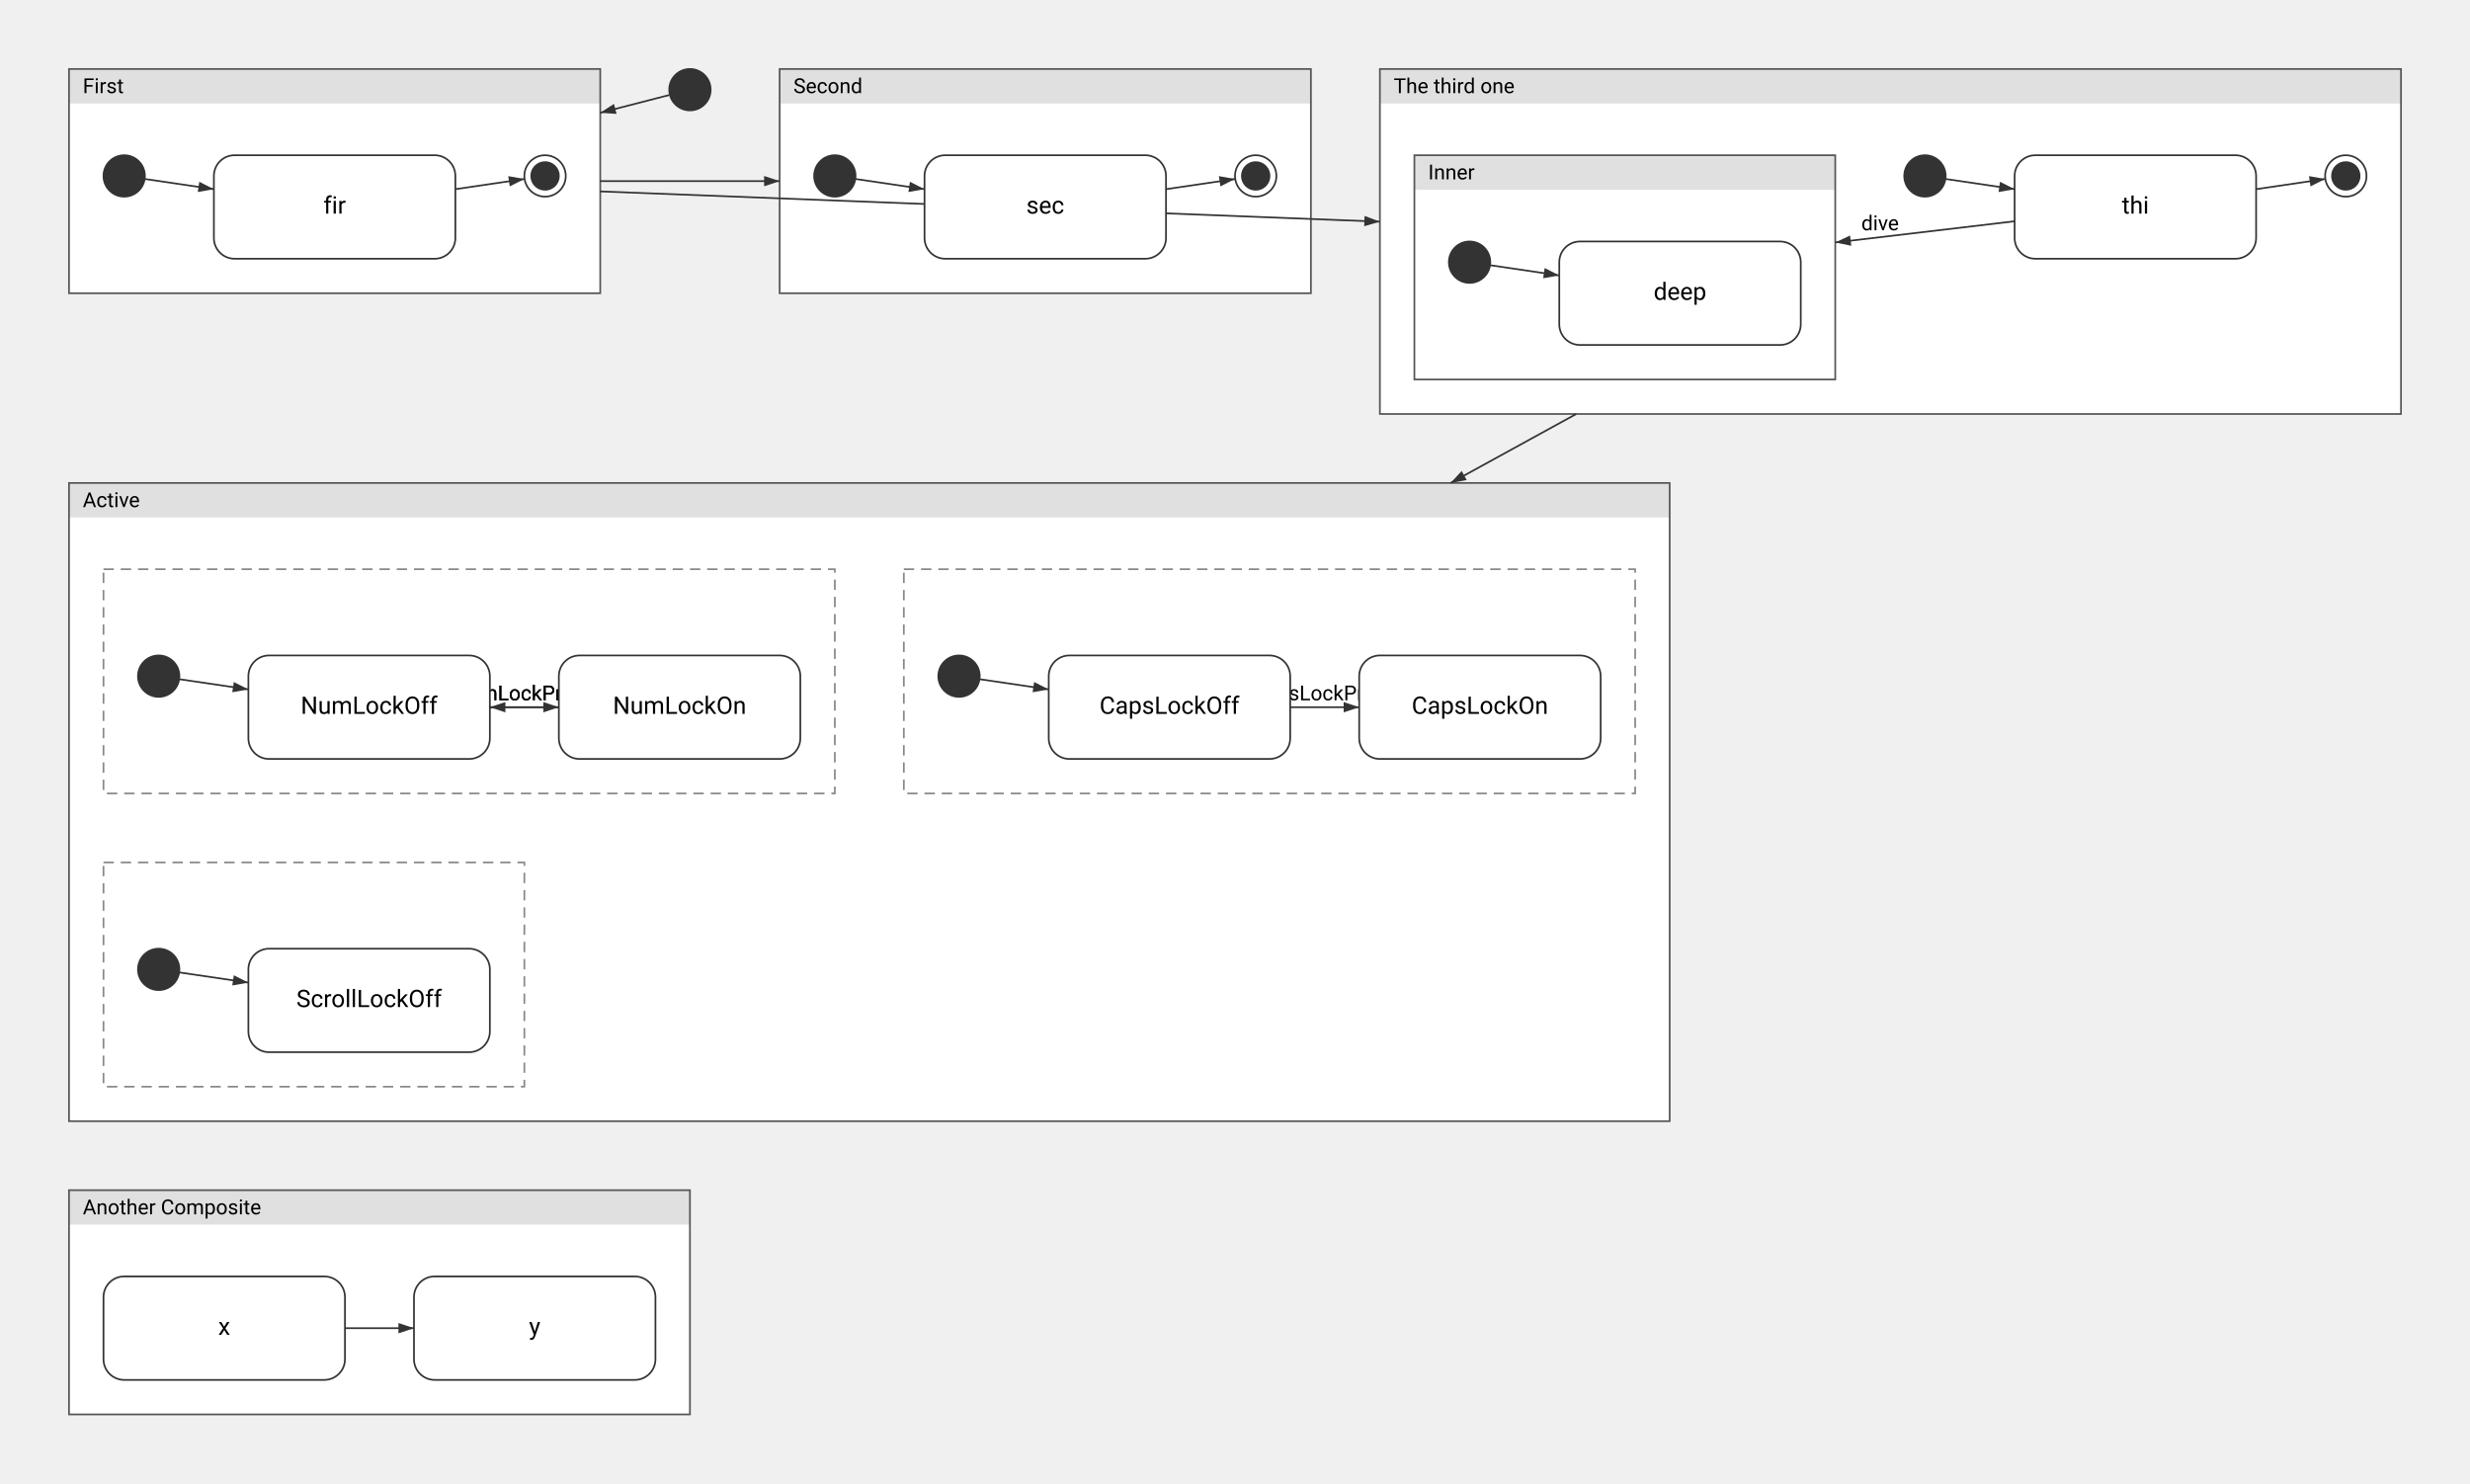
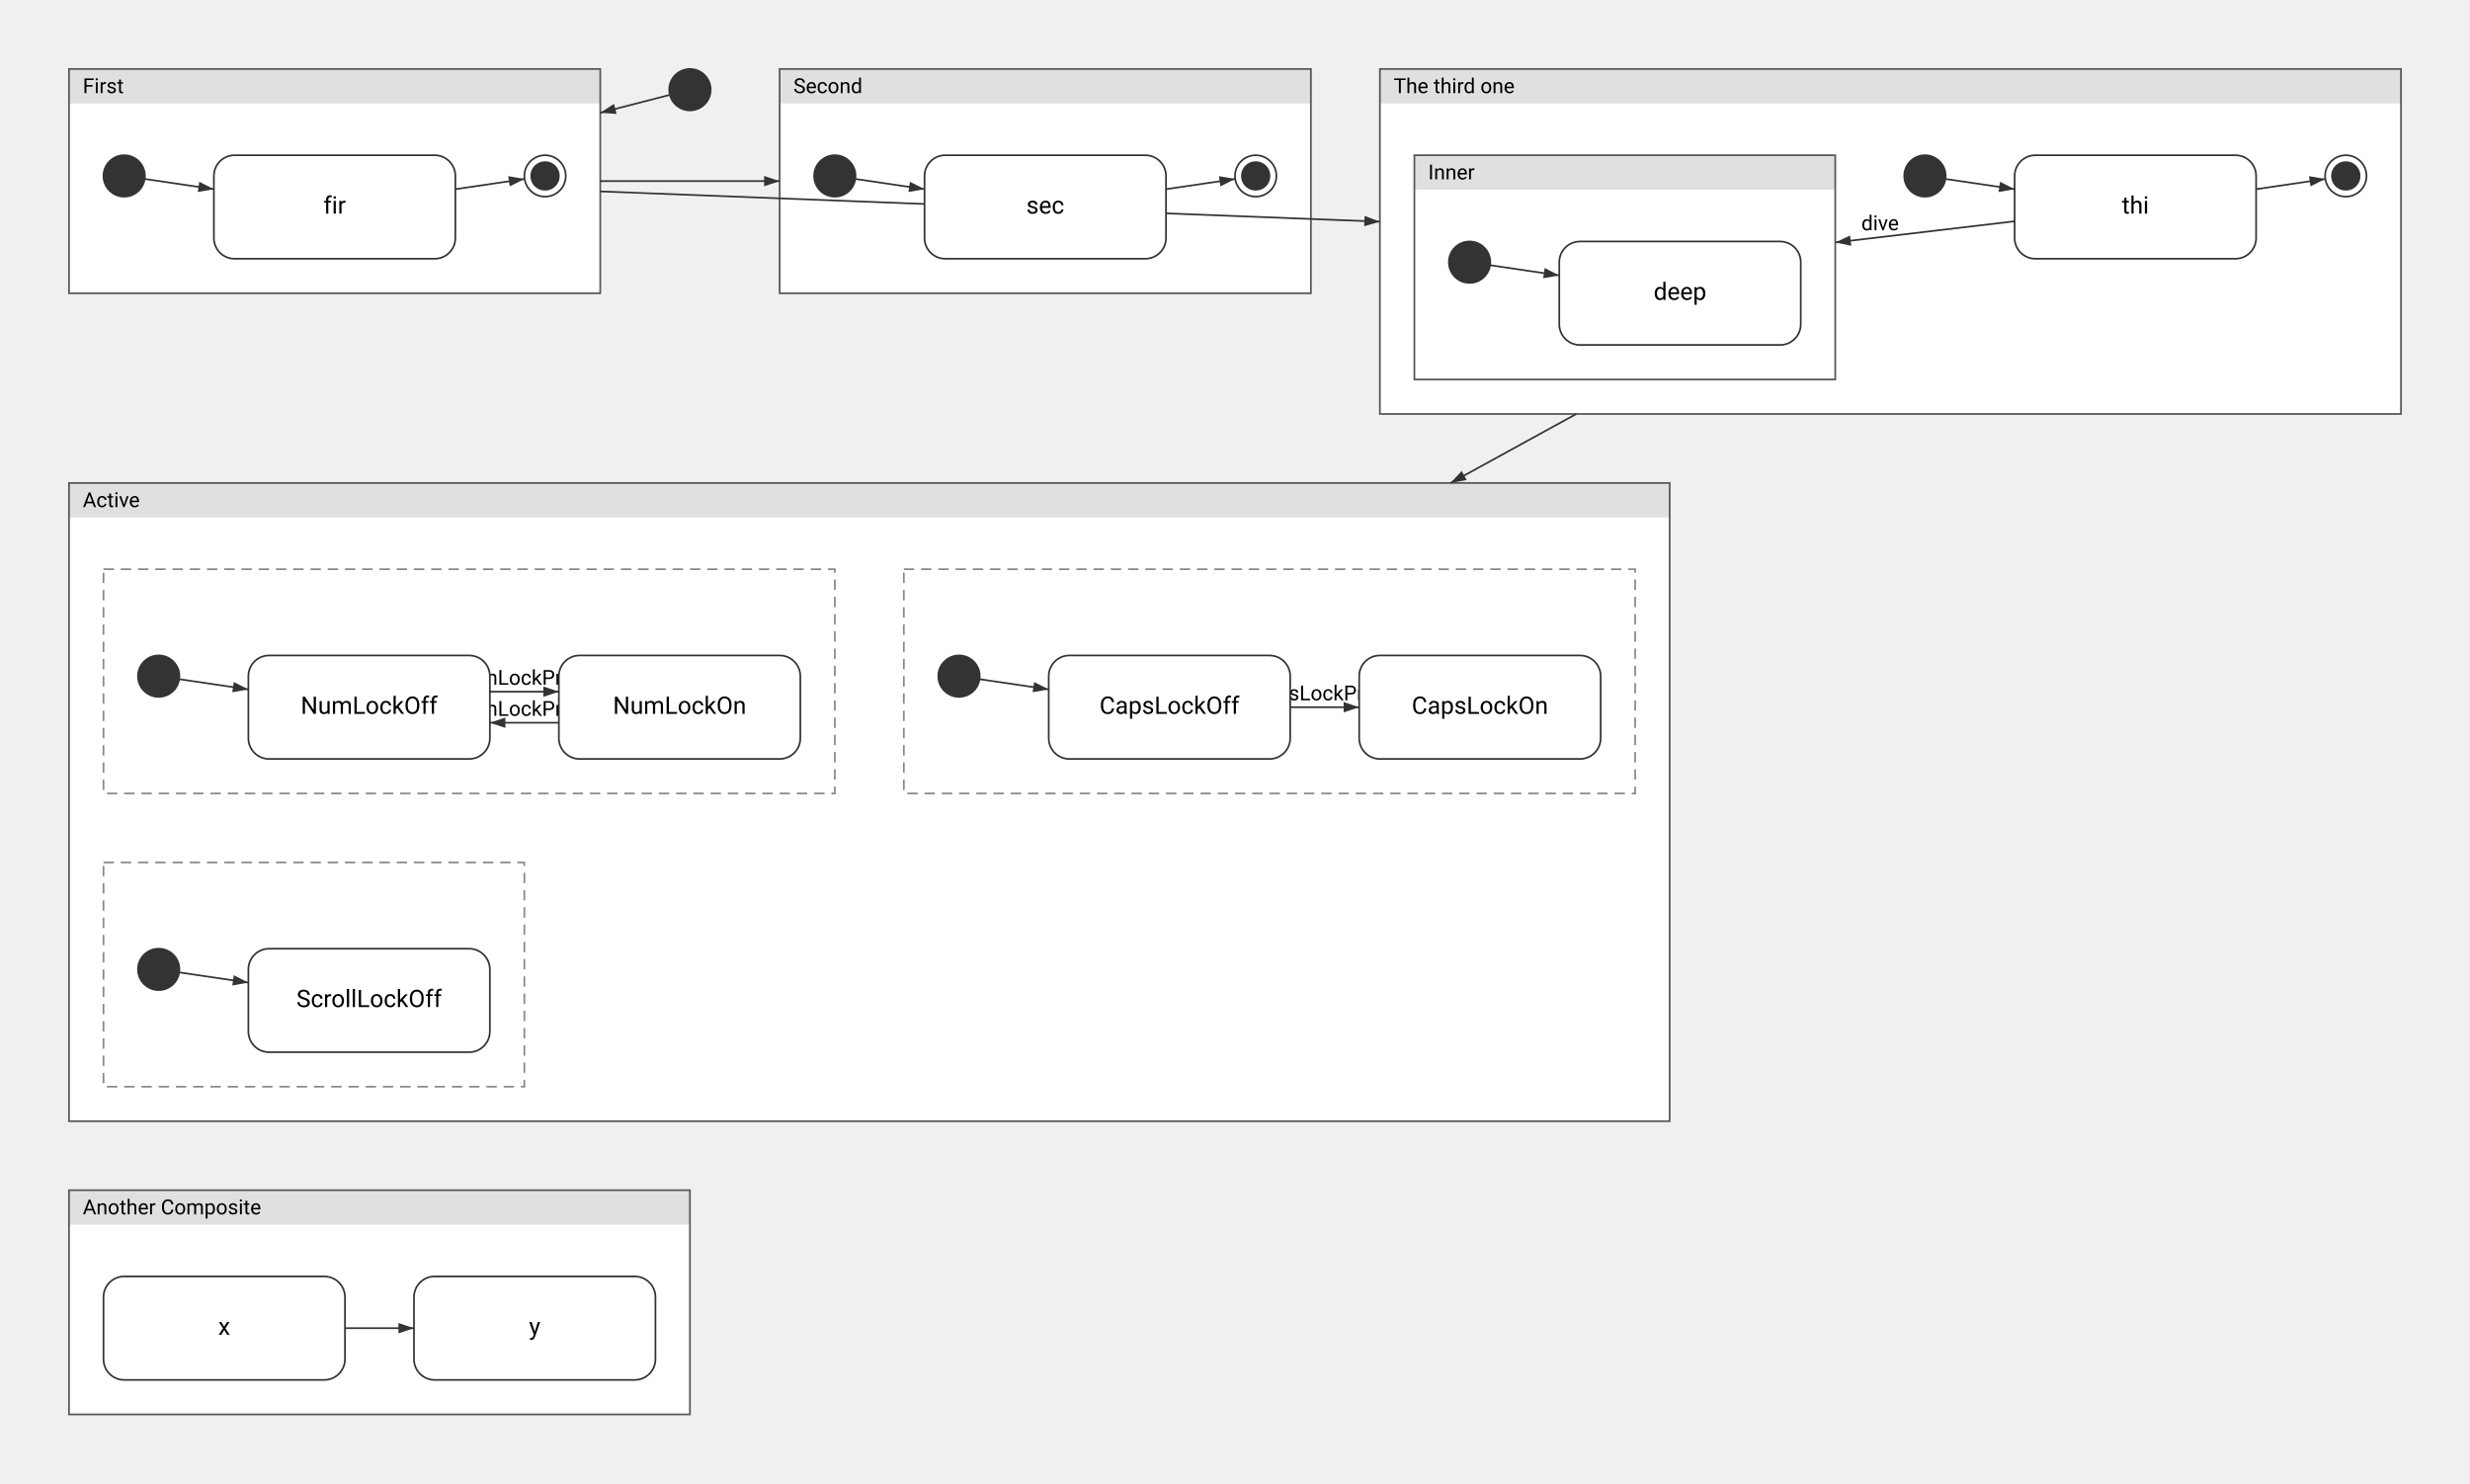
<svg xmlns="http://www.w3.org/2000/svg" width="1432" height="860" viewBox="0 0 1432 860">
  <defs>
    <marker id="arrowhead" markerWidth="10" markerHeight="10" refX="9" refY="3" orient="auto-start-reverse">
      <path d="M0,0 L0,6 L9,3 z" fill="#333333" />
    </marker>
  </defs>
  <g data-container-id="First">
    <rect x="40" y="40" width="308" height="130" fill="#ffffff" stroke="#555555" />
    <rect x="40" y="40" width="308" height="20" fill="#555555" opacity="0.18" />
    <text x="48" y="54" font-size="12" font-family="system-ui, -apple-system, &quot;Segoe UI&quot;, Roboto, sans-serif">First</text>
  </g>
  <g data-container-id="Second">
    <rect x="452" y="40" width="308" height="130" fill="#ffffff" stroke="#555555" />
    <rect x="452" y="40" width="308" height="20" fill="#555555" opacity="0.18" />
    <text x="460" y="54" font-size="12" font-family="system-ui, -apple-system, &quot;Segoe UI&quot;, Roboto, sans-serif">Second</text>
  </g>
  <g data-container-id="Third">
    <rect x="800" y="40" width="592" height="200" fill="#ffffff" stroke="#555555" />
    <rect x="800" y="40" width="592" height="20" fill="#555555" opacity="0.18" />
    <text x="808" y="54" font-size="12" font-family="system-ui, -apple-system, &quot;Segoe UI&quot;, Roboto, sans-serif">The third one</text>
  </g>
  <g data-container-id="Inner">
    <rect x="820" y="90" width="244" height="130" fill="#ffffff" stroke="#555555" />
    <rect x="820" y="90" width="244" height="20" fill="#555555" opacity="0.18" />
    <text x="828" y="104" font-size="12" font-family="system-ui, -apple-system, &quot;Segoe UI&quot;, Roboto, sans-serif">Inner</text>
  </g>
  <g data-container-id="Active">
    <rect x="40" y="280" width="928" height="370" fill="#ffffff" stroke="#555555" />
    <rect x="40" y="280" width="928" height="20" fill="#555555" opacity="0.18" />
    <text x="48" y="294" font-size="12" font-family="system-ui, -apple-system, &quot;Segoe UI&quot;, Roboto, sans-serif">Active</text>
  </g>
  <g data-container-id="NamedComposite">
    <rect x="40" y="690" width="360" height="130" fill="#ffffff" stroke="#555555" />
    <rect x="40" y="690" width="360" height="20" fill="#555555" opacity="0.18" />
    <text x="48" y="704" font-size="12" font-family="system-ui, -apple-system, &quot;Segoe UI&quot;, Roboto, sans-serif">Another Composite</text>
  </g>
  <g data-container-id="Active__region1">
    <rect x="60" y="330" width="424" height="130" fill="none" stroke="#888888" stroke-dasharray="6,4" />
    <text x="68" y="346" font-size="12" font-family="system-ui, -apple-system, &quot;Segoe UI&quot;, Roboto, sans-serif" />
  </g>
  <g data-container-id="Active__region2">
    <rect x="524" y="330" width="424" height="130" fill="none" stroke="#888888" stroke-dasharray="6,4" />
    <text x="532" y="346" font-size="12" font-family="system-ui, -apple-system, &quot;Segoe UI&quot;, Roboto, sans-serif" />
  </g>
  <g data-container-id="Active__region3">
    <rect x="60" y="500" width="244" height="130" fill="none" stroke="#888888" stroke-dasharray="6,4" />
    <text x="68" y="516" font-size="12" font-family="system-ui, -apple-system, &quot;Segoe UI&quot;, Roboto, sans-serif" />
  </g>
  <g data-edge-id="e1">
    <line x1="388" y1="55.087" x2="348" y2="65.379" stroke="#333333" marker-end="url(#arrowhead)" />
  </g>
  <g data-edge-id="e2">
    <line x1="348" y1="105" x2="452" y2="105" stroke="#333333" marker-end="url(#arrowhead)" />
  </g>
  <g data-edge-id="e3">
    <line x1="348" y1="110.976" x2="800" y2="128.514" stroke="#333333" marker-end="url(#arrowhead)" />
  </g>
  <g data-edge-id="e4">
    <line x1="84" y1="103.77" x2="124" y2="109.672" stroke="#333333" marker-end="url(#arrowhead)" />
  </g>
  <g data-edge-id="e5">
    <line x1="264" y1="109.672" x2="304" y2="103.77" stroke="#333333" marker-end="url(#arrowhead)" />
  </g>
  <g data-edge-id="e6">
    <line x1="496" y1="103.77" x2="536" y2="109.672" stroke="#333333" marker-end="url(#arrowhead)" />
  </g>
  <g data-edge-id="e7">
    <line x1="676" y1="109.672" x2="716" y2="103.77" stroke="#333333" marker-end="url(#arrowhead)" />
  </g>
  <g data-edge-id="e8">
    <line x1="1128" y1="103.77" x2="1168" y2="109.672" stroke="#333333" marker-end="url(#arrowhead)" />
  </g>
  <g data-edge-id="e9">
    <line x1="1308" y1="109.672" x2="1348" y2="103.77" stroke="#333333" marker-end="url(#arrowhead)" />
  </g>
  <g data-edge-id="e10">
    <line x1="864" y1="153.77" x2="904" y2="159.672" stroke="#333333" marker-end="url(#arrowhead)" />
  </g>
  <g data-edge-id="e11">
    <line x1="1168" y1="128.277" x2="1064" y2="140.574" stroke="#333333" marker-end="url(#arrowhead)" />
    <text x="1090" y="133.5" text-anchor="middle" font-size="12" font-family="system-ui, -apple-system, &quot;Segoe UI&quot;, Roboto, sans-serif" fill="#000000">dive</text>
  </g>
  <g data-edge-id="e12">
    <line x1="104" y1="393.77" x2="144" y2="399.672" stroke="#333333" marker-end="url(#arrowhead)" />
  </g>
  <g data-edge-id="e13">
-     <line x1="284" y1="410" x2="324" y2="410" stroke="#333333" marker-end="url(#arrowhead)" />
-     <text x="304" y="406" text-anchor="middle" font-size="12" font-family="system-ui, -apple-system, &quot;Segoe UI&quot;, Roboto, sans-serif" fill="#000000">EvNumLockPressed</text>
+     <line x1="284" y1="401" x2="324" y2="401" stroke="#333333" marker-end="url(#arrowhead)" />
+     <text x="304" y="397" text-anchor="middle" font-size="12" font-family="system-ui, -apple-system, &quot;Segoe UI&quot;, Roboto, sans-serif" fill="#000000">EvNumLockPressed</text>
  </g>
  <g data-edge-id="e14">
-     <line x1="324" y1="410" x2="284" y2="410" stroke="#333333" marker-end="url(#arrowhead)" />
-     <text x="304" y="406" text-anchor="middle" font-size="12" font-family="system-ui, -apple-system, &quot;Segoe UI&quot;, Roboto, sans-serif" fill="#000000">EvNumLockPressed</text>
+     <line x1="324" y1="419" x2="284" y2="419" stroke="#333333" marker-end="url(#arrowhead)" />
+     <text x="304" y="415" text-anchor="middle" font-size="12" font-family="system-ui, -apple-system, &quot;Segoe UI&quot;, Roboto, sans-serif" fill="#000000">EvNumLockPressed</text>
  </g>
  <g data-edge-id="e15">
    <line x1="568" y1="393.77" x2="608" y2="399.672" stroke="#333333" marker-end="url(#arrowhead)" />
  </g>
  <g data-edge-id="e16">
    <line x1="748" y1="410" x2="788" y2="410" stroke="#333333" marker-end="url(#arrowhead)" />
    <text x="768" y="406" text-anchor="middle" font-size="12" font-family="system-ui, -apple-system, &quot;Segoe UI&quot;, Roboto, sans-serif" fill="#000000">EvCapsLockPressed</text>
  </g>
  <g data-edge-id="e17">
    <line x1="104" y1="563.77" x2="144" y2="569.672" stroke="#333333" marker-end="url(#arrowhead)" />
  </g>
  <g data-edge-id="e18">
    <line x1="913.846" y1="240" x2="840.985" y2="280" stroke="#333333" marker-end="url(#arrowhead)" />
  </g>
  <g data-edge-id="e19">
    <line x1="200" y1="770" x2="240" y2="770" stroke="#333333" marker-end="url(#arrowhead)" />
  </g>
  <g data-node-id="root_start">
    <ellipse cx="400" cy="52" rx="12" ry="12" fill="#333333" stroke="#333333" />
  </g>
  <g data-node-id="First_start">
    <ellipse cx="72" cy="102" rx="12" ry="12" fill="#333333" stroke="#333333" />
  </g>
  <g data-node-id="fir">
    <rect x="124" y="90" width="140" height="60" rx="12" ry="12" fill="#ffffff" stroke="#333333" />
    <text x="194" y="120" dominant-baseline="middle" text-anchor="middle" font-size="14" font-family="system-ui, -apple-system, &quot;Segoe UI&quot;, Roboto, sans-serif" fill="#000000">fir</text>
  </g>
  <g data-node-id="First_end">
    <ellipse cx="316" cy="102" rx="12" ry="12" fill="none" stroke="#333333" />
    <ellipse cx="316" cy="102" rx="8" ry="8" fill="#333333" stroke="#333333" />
  </g>
  <g data-node-id="Second_start">
    <ellipse cx="484" cy="102" rx="12" ry="12" fill="#333333" stroke="#333333" />
  </g>
  <g data-node-id="sec">
    <rect x="536" y="90" width="140" height="60" rx="12" ry="12" fill="#ffffff" stroke="#333333" />
    <text x="606" y="120" dominant-baseline="middle" text-anchor="middle" font-size="14" font-family="system-ui, -apple-system, &quot;Segoe UI&quot;, Roboto, sans-serif" fill="#000000">sec</text>
  </g>
  <g data-node-id="Second_end">
    <ellipse cx="728" cy="102" rx="12" ry="12" fill="none" stroke="#333333" />
    <ellipse cx="728" cy="102" rx="8" ry="8" fill="#333333" stroke="#333333" />
  </g>
  <g data-node-id="Third_start">
    <ellipse cx="1116" cy="102" rx="12" ry="12" fill="#333333" stroke="#333333" />
  </g>
  <g data-node-id="thi">
    <rect x="1168" y="90" width="140" height="60" rx="12" ry="12" fill="#ffffff" stroke="#333333" />
    <text x="1238" y="120" dominant-baseline="middle" text-anchor="middle" font-size="14" font-family="system-ui, -apple-system, &quot;Segoe UI&quot;, Roboto, sans-serif" fill="#000000">thi</text>
  </g>
  <g data-node-id="Third_end">
    <ellipse cx="1360" cy="102" rx="12" ry="12" fill="none" stroke="#333333" />
    <ellipse cx="1360" cy="102" rx="8" ry="8" fill="#333333" stroke="#333333" />
  </g>
  <g data-node-id="Inner_start">
    <ellipse cx="852" cy="152" rx="12" ry="12" fill="#333333" stroke="#333333" />
  </g>
  <g data-node-id="deep">
    <rect x="904" y="140" width="140" height="60" rx="12" ry="12" fill="#ffffff" stroke="#333333" />
    <text x="974" y="170" dominant-baseline="middle" text-anchor="middle" font-size="14" font-family="system-ui, -apple-system, &quot;Segoe UI&quot;, Roboto, sans-serif" fill="#000000">deep</text>
  </g>
  <g data-node-id="Active__region1_start">
    <ellipse cx="92" cy="392" rx="12" ry="12" fill="#333333" stroke="#333333" />
  </g>
  <g data-node-id="NumLockOff">
    <rect x="144" y="380" width="140" height="60" rx="12" ry="12" fill="#ffffff" stroke="#333333" />
    <text x="214" y="410" dominant-baseline="middle" text-anchor="middle" font-size="14" font-family="system-ui, -apple-system, &quot;Segoe UI&quot;, Roboto, sans-serif" fill="#000000">NumLockOff</text>
  </g>
  <g data-node-id="NumLockOn">
    <rect x="324" y="380" width="140" height="60" rx="12" ry="12" fill="#ffffff" stroke="#333333" />
    <text x="394" y="410" dominant-baseline="middle" text-anchor="middle" font-size="14" font-family="system-ui, -apple-system, &quot;Segoe UI&quot;, Roboto, sans-serif" fill="#000000">NumLockOn</text>
  </g>
  <g data-node-id="Active__region2_start">
    <ellipse cx="556" cy="392" rx="12" ry="12" fill="#333333" stroke="#333333" />
  </g>
  <g data-node-id="CapsLockOff">
    <rect x="608" y="380" width="140" height="60" rx="12" ry="12" fill="#ffffff" stroke="#333333" />
    <text x="678" y="410" dominant-baseline="middle" text-anchor="middle" font-size="14" font-family="system-ui, -apple-system, &quot;Segoe UI&quot;, Roboto, sans-serif" fill="#000000">CapsLockOff</text>
  </g>
  <g data-node-id="CapsLockOn">
    <rect x="788" y="380" width="140" height="60" rx="12" ry="12" fill="#ffffff" stroke="#333333" />
    <text x="858" y="410" dominant-baseline="middle" text-anchor="middle" font-size="14" font-family="system-ui, -apple-system, &quot;Segoe UI&quot;, Roboto, sans-serif" fill="#000000">CapsLockOn</text>
  </g>
  <g data-node-id="Active__region3_start">
    <ellipse cx="92" cy="562" rx="12" ry="12" fill="#333333" stroke="#333333" />
  </g>
  <g data-node-id="ScrollLockOff">
    <rect x="144" y="550" width="140" height="60" rx="12" ry="12" fill="#ffffff" stroke="#333333" />
    <text x="214" y="580" dominant-baseline="middle" text-anchor="middle" font-size="14" font-family="system-ui, -apple-system, &quot;Segoe UI&quot;, Roboto, sans-serif" fill="#000000">ScrollLockOff</text>
  </g>
  <g data-node-id="x">
    <rect x="60" y="740" width="140" height="60" rx="12" ry="12" fill="#ffffff" stroke="#333333" />
    <text x="130" y="770" dominant-baseline="middle" text-anchor="middle" font-size="14" font-family="system-ui, -apple-system, &quot;Segoe UI&quot;, Roboto, sans-serif" fill="#000000">x</text>
  </g>
  <g data-node-id="y">
    <rect x="240" y="740" width="140" height="60" rx="12" ry="12" fill="#ffffff" stroke="#333333" />
    <text x="310" y="770" dominant-baseline="middle" text-anchor="middle" font-size="14" font-family="system-ui, -apple-system, &quot;Segoe UI&quot;, Roboto, sans-serif" fill="#000000">y</text>
  </g>
</svg>
